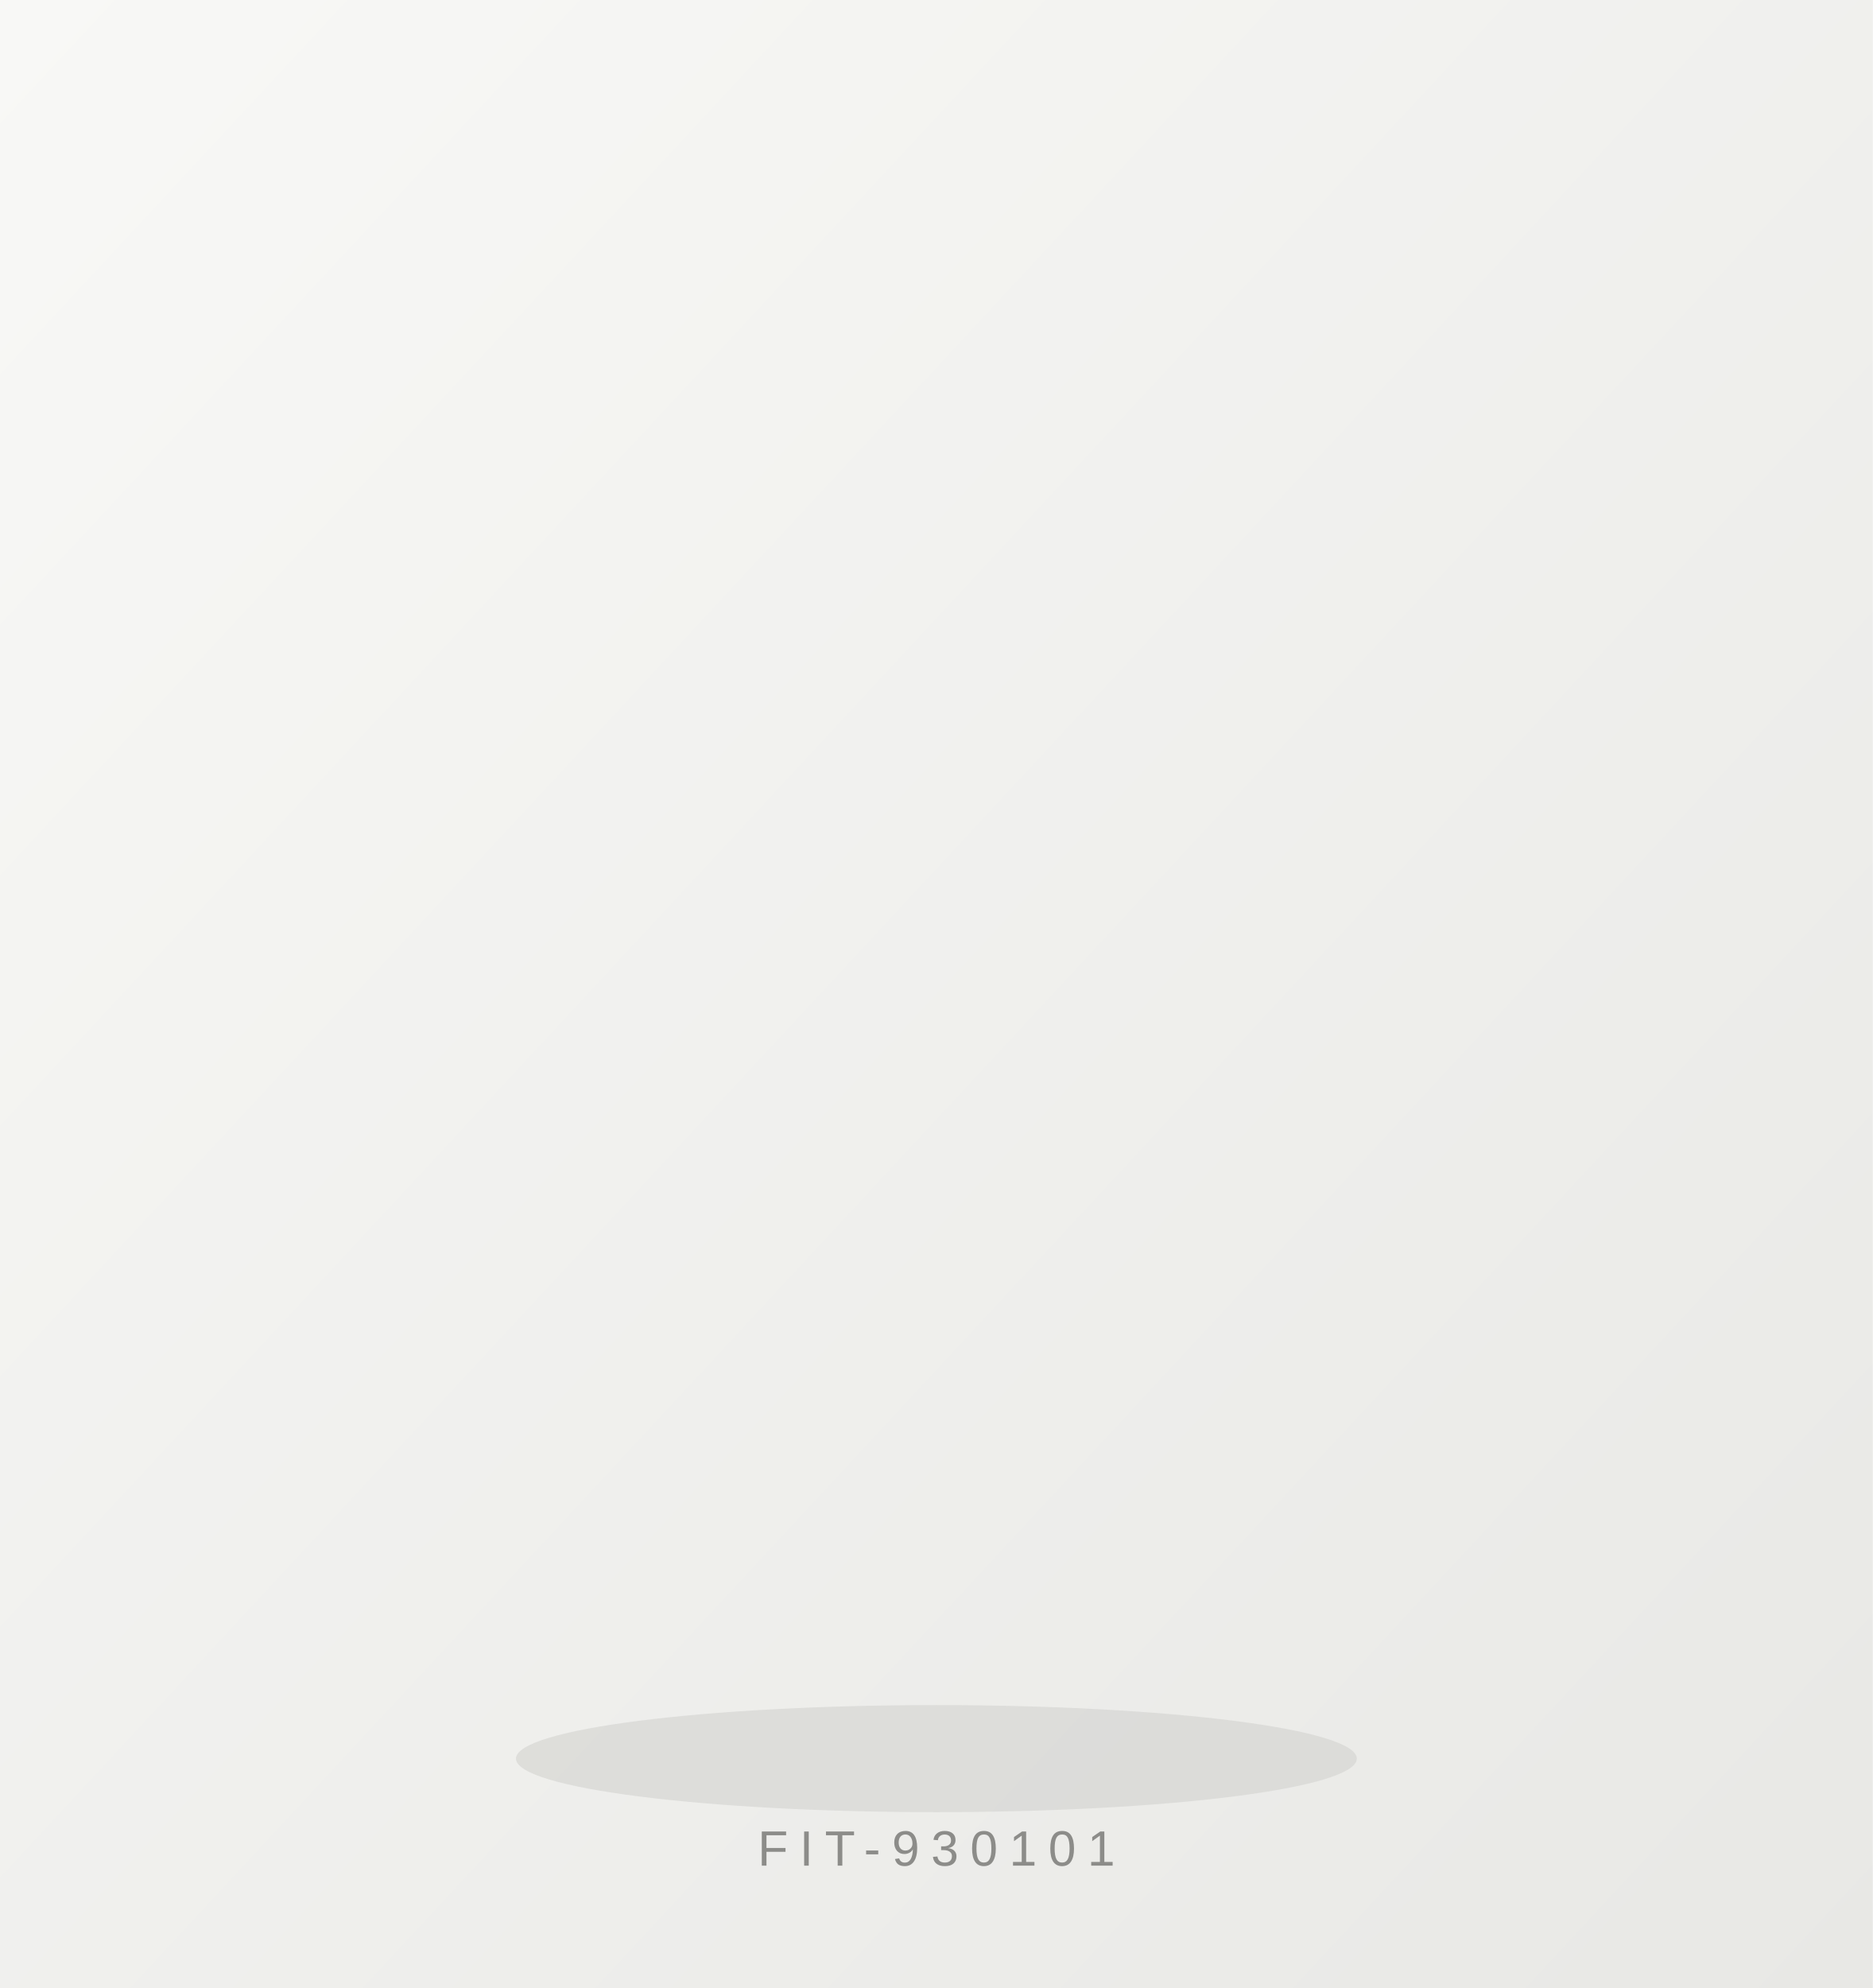
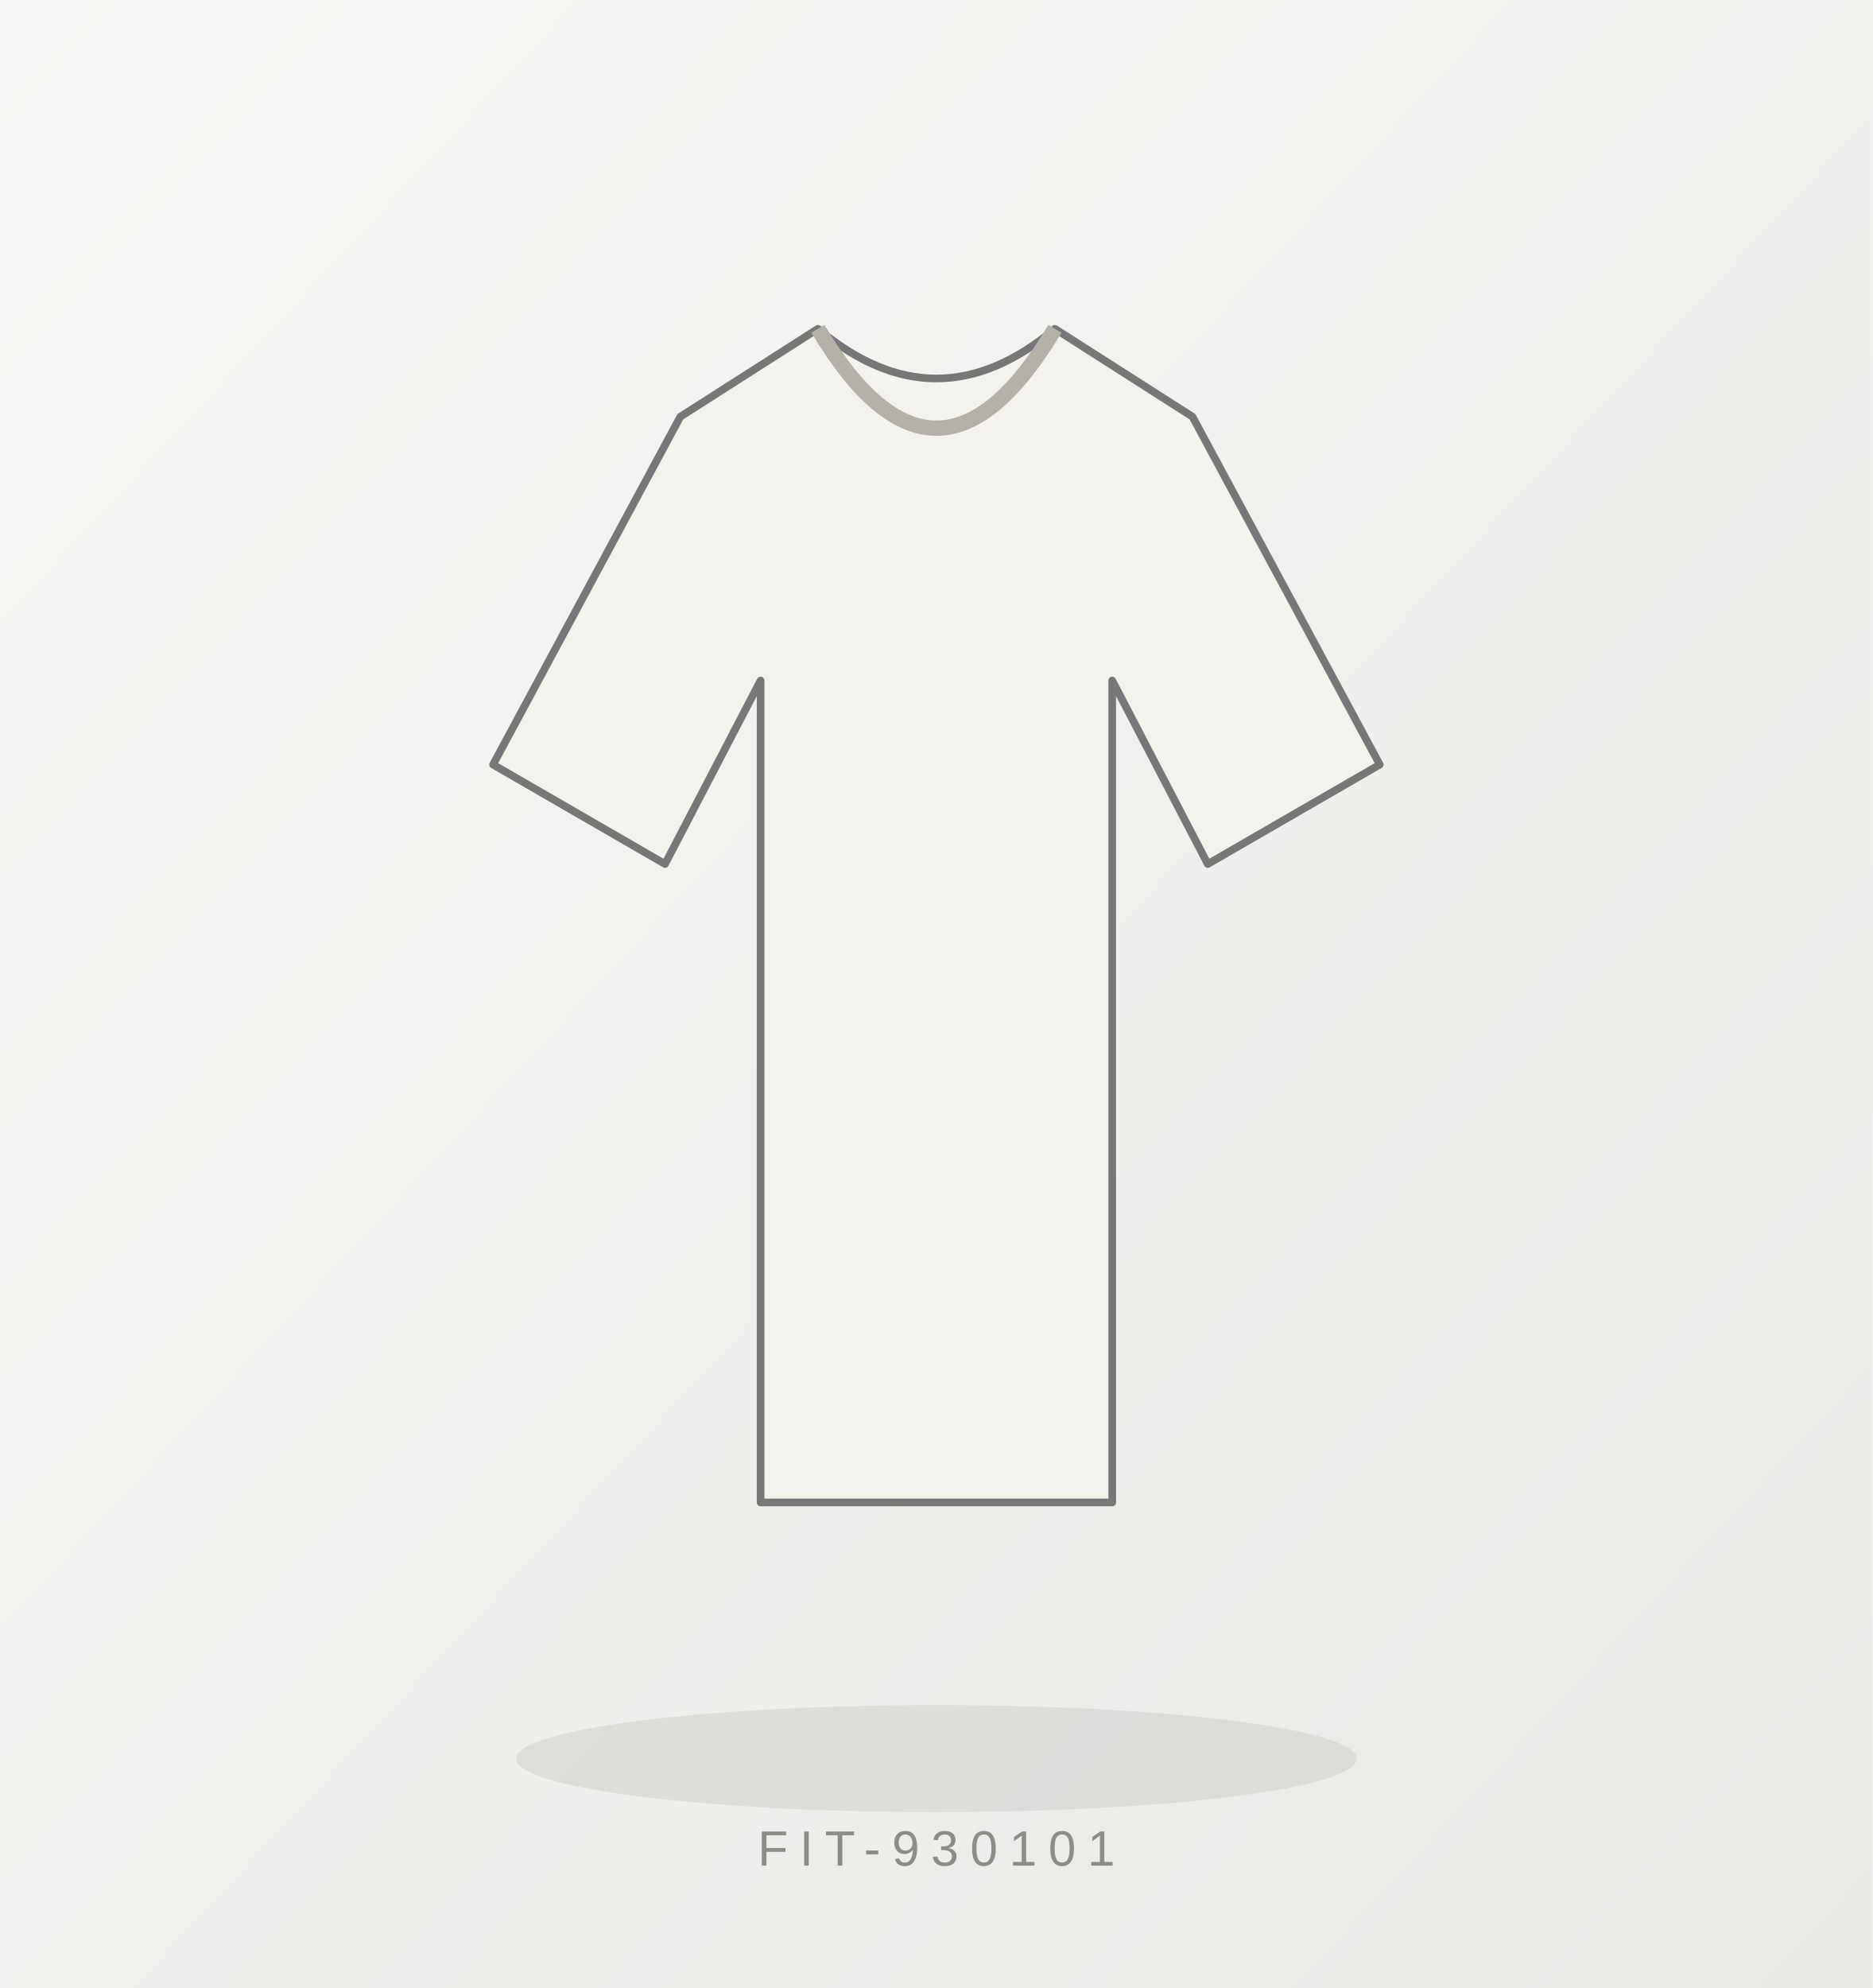
<svg xmlns="http://www.w3.org/2000/svg" viewBox="0 0 490 520">
  <defs>
    <linearGradient id="bg" x2="1" y2="1">
      <stop stop-color="#f8f8f6" />
      <stop offset="1" stop-color="#e8e8e5" />
    </linearGradient>
-     <filter id="shadow">
-       <feDropShadow dx="3" dy="12" stdDeviation="10" flood-opacity=".16" />
-     </filter>
  </defs>
  <rect width="490" height="520" fill="url(#bg)" />
  <ellipse cx="245" cy="460" rx="110" ry="14" fill="#d2d2cf" opacity=".6" />
-   <g fill="tee" stroke="#777" stroke-width="2" stroke-linejoin="round" filter="url(#shadow)">undefined</g>
+   <g fill="#f4f2ec" stroke="#777" stroke-width="2" stroke-linejoin="round">
+     <path d="M178 109 L214 86 Q245 112 276 86 L312 109 L361 200 L316 226 L291 178 V393 H199 V178 L174 226 L129 200 Z" />
+     <path d="M214 86 Q245 138 276 86" fill="none" stroke="#b3b1aa" stroke-width="4" />
+   </g>
  <text x="245" y="488" text-anchor="middle" fill="#8c8c89" font-family="Arial" font-size="13" letter-spacing="3">FIT-930101</text>
</svg>
